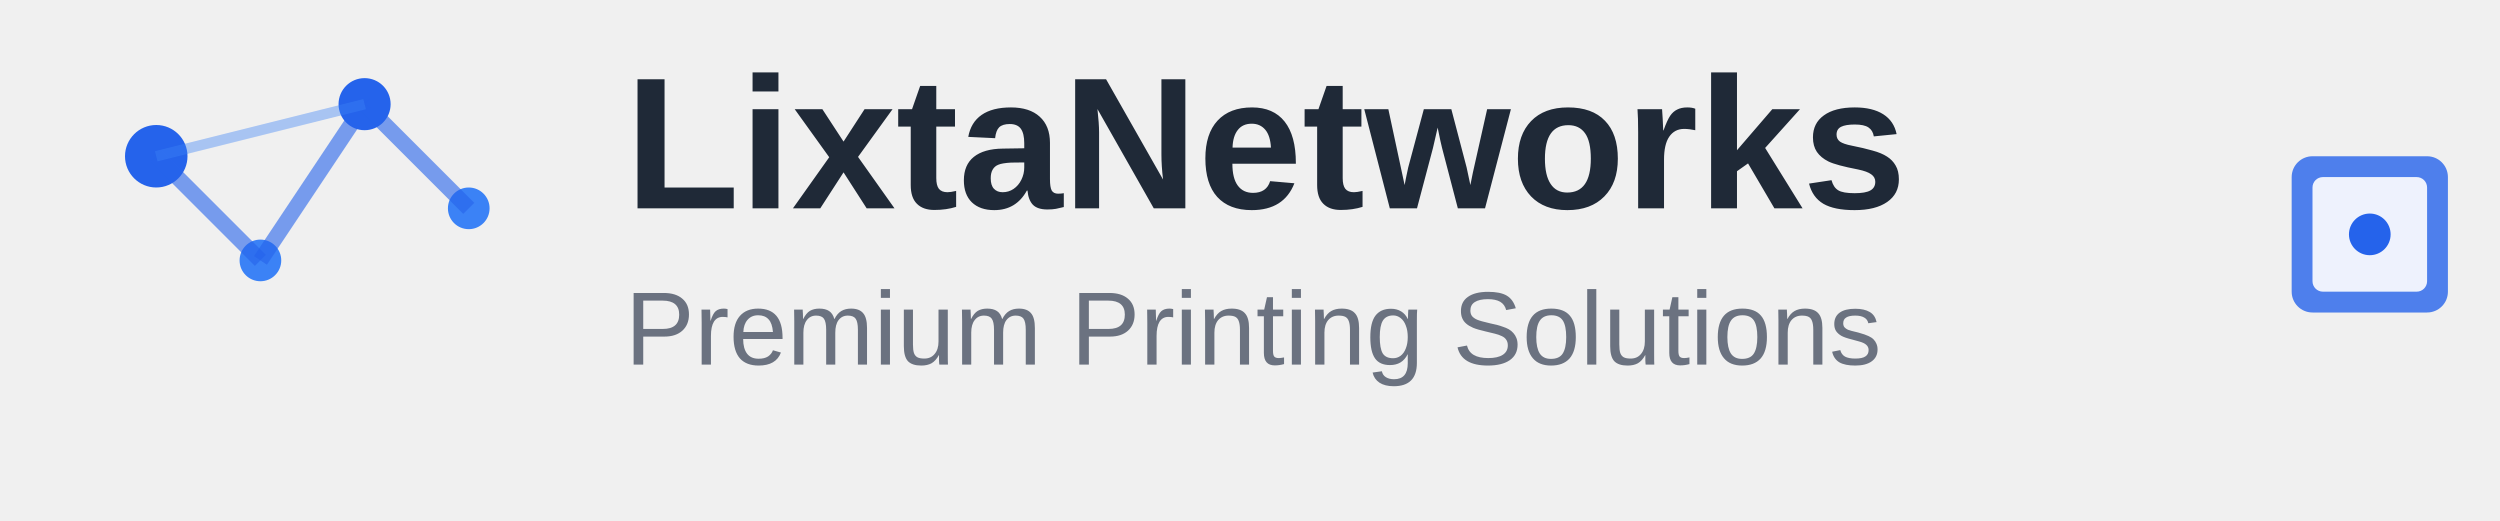
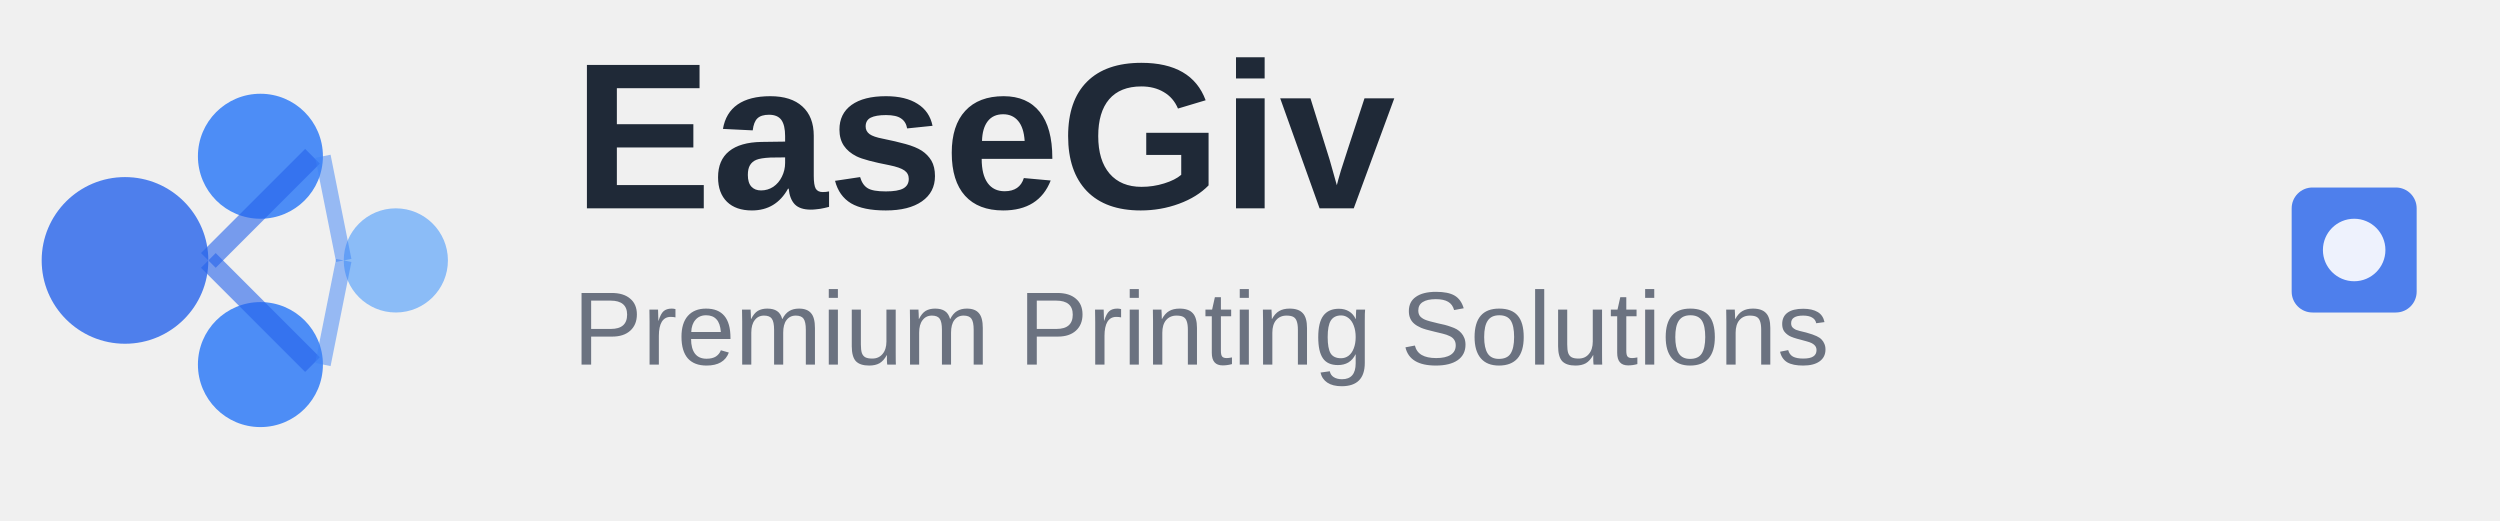
<svg xmlns="http://www.w3.org/2000/svg" viewBox="0 0 240 50" fill="none">
-   <circle cx="15" cy="15" r="3" fill="#2563eb" />
-   <circle cx="25" cy="25" r="2" fill="#3b82f6" />
-   <circle cx="35" cy="10" r="2.5" fill="#2563eb" />
-   <circle cx="45" cy="20" r="2" fill="#3b82f6" />
-   <line x1="15" y1="15" x2="25" y2="25" stroke="#2563eb" stroke-width="1.5" opacity="0.6" />
-   <line x1="25" y1="25" x2="35" y2="10" stroke="#2563eb" stroke-width="1.5" opacity="0.6" />
-   <line x1="35" y1="10" x2="45" y2="20" stroke="#2563eb" stroke-width="1.5" opacity="0.6" />
-   <line x1="15" y1="15" x2="35" y2="10" stroke="#3b82f6" stroke-width="1" opacity="0.4" />
-   <text x="60" y="20" font-family="Arial, sans-serif" font-size="18" font-weight="bold" fill="#1f2937">
-     LixtaNetworks
+   <circle cx="12" cy="25" r="8" fill="#2563eb" opacity="0.8" />
+   <circle cx="25" cy="15" r="6" fill="#3b82f6" opacity="0.9" />
+   <circle cx="25" cy="35" r="6" fill="#3b82f6" opacity="0.9" />
+   <circle cx="38" cy="25" r="5" fill="#60a5fa" opacity="0.7" />
+   <line x1="20" y1="25" x2="30" y2="15" stroke="#2563eb" stroke-width="2" opacity="0.6" />
+   <line x1="20" y1="25" x2="30" y2="35" stroke="#2563eb" stroke-width="2" opacity="0.6" />
+   <line x1="31" y1="15" x2="33" y2="25" stroke="#3b82f6" stroke-width="1.5" opacity="0.5" />
+   <line x1="31" y1="35" x2="33" y2="25" stroke="#3b82f6" stroke-width="1.5" opacity="0.5" />
+   <text x="55" y="20" font-family="Arial, sans-serif" font-size="20" font-weight="bold" fill="#1f2937">
+     EaseGiv
  </text>
-   <text x="60" y="35" font-family="Arial, sans-serif" font-size="10" fill="#6b7280">
+   <text x="55" y="35" font-family="Arial, sans-serif" font-size="10" fill="#6b7280">
    Premium Printing Solutions
  </text>
-   <rect x="220" y="15" width="15" height="15" rx="2" fill="#2563eb" opacity="0.8" />
-   <rect x="222" y="17" width="11" height="11" rx="1" fill="white" opacity="0.9" />
-   <circle cx="227.5" cy="22.5" r="2" fill="#2563eb" />
+   <rect x="220" y="18" width="12" height="12" rx="2" fill="#2563eb" opacity="0.8" />
+   <circle cx="226" cy="24" r="3" fill="white" opacity="0.9" />
</svg>
